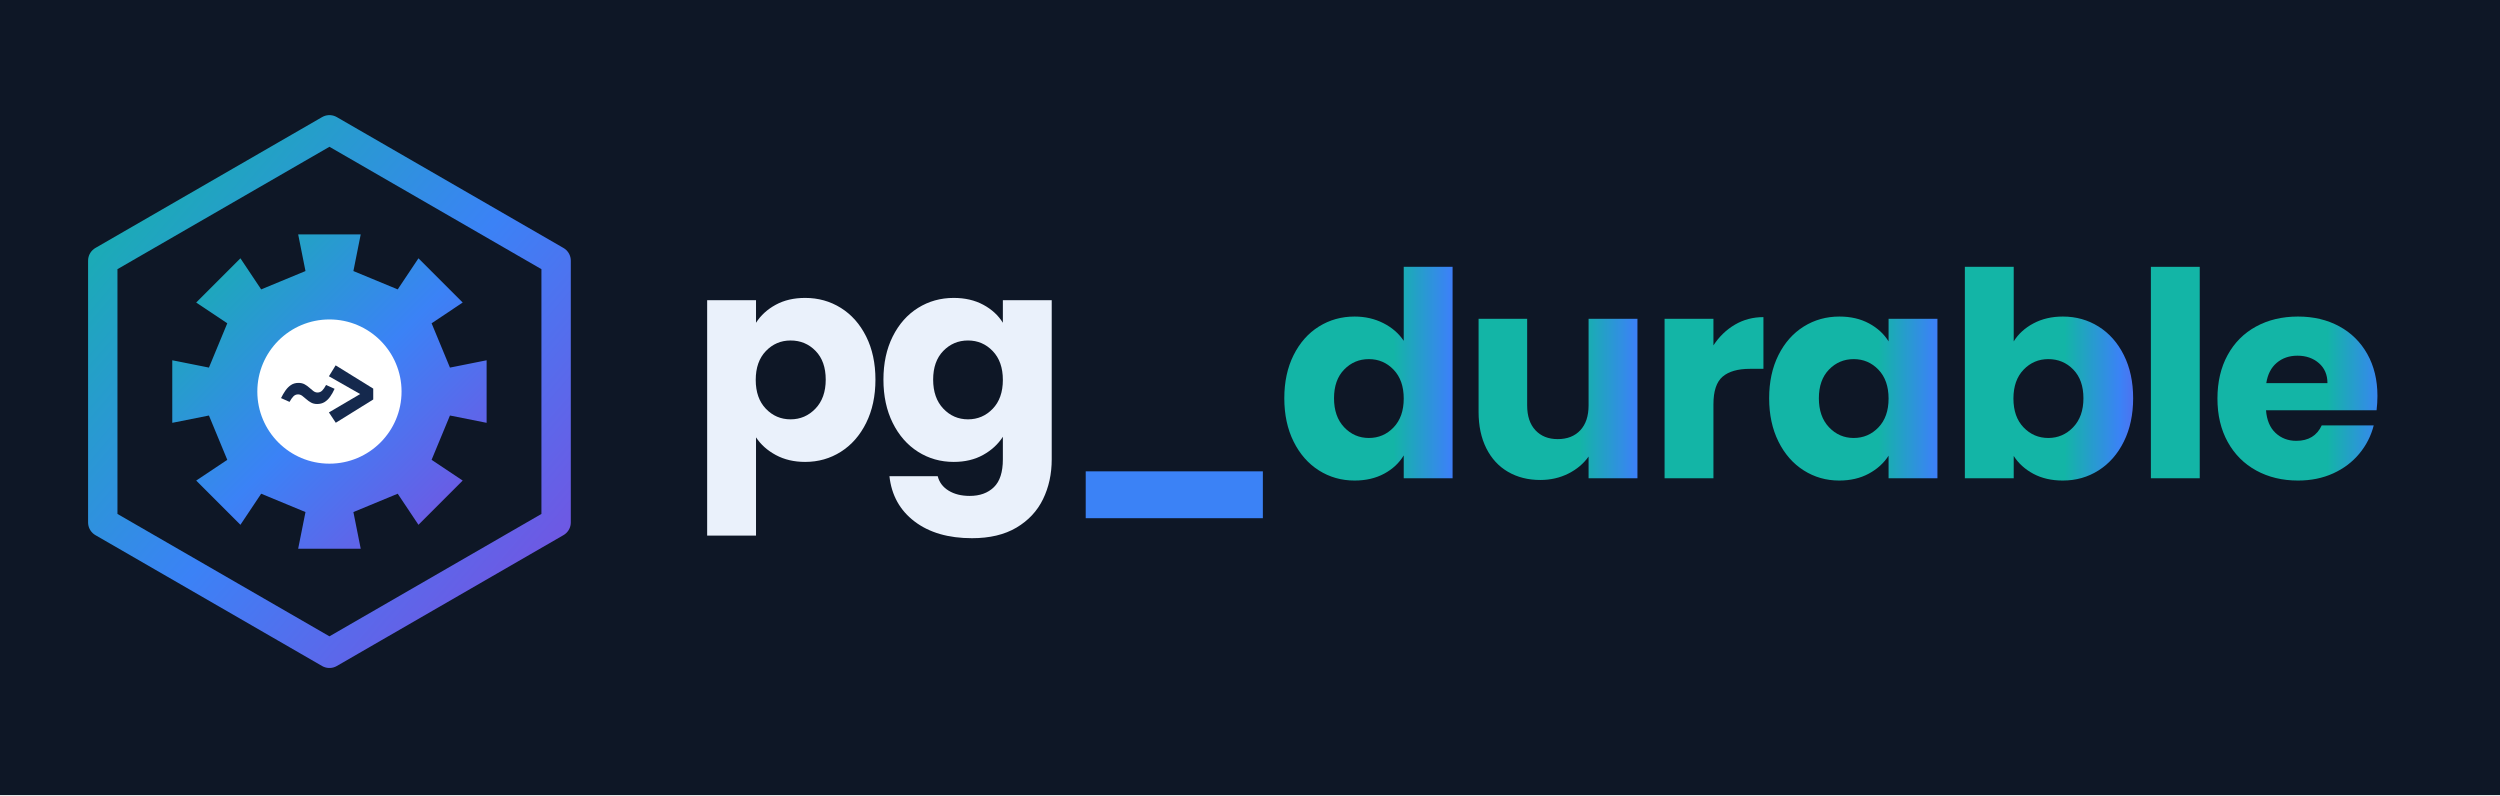
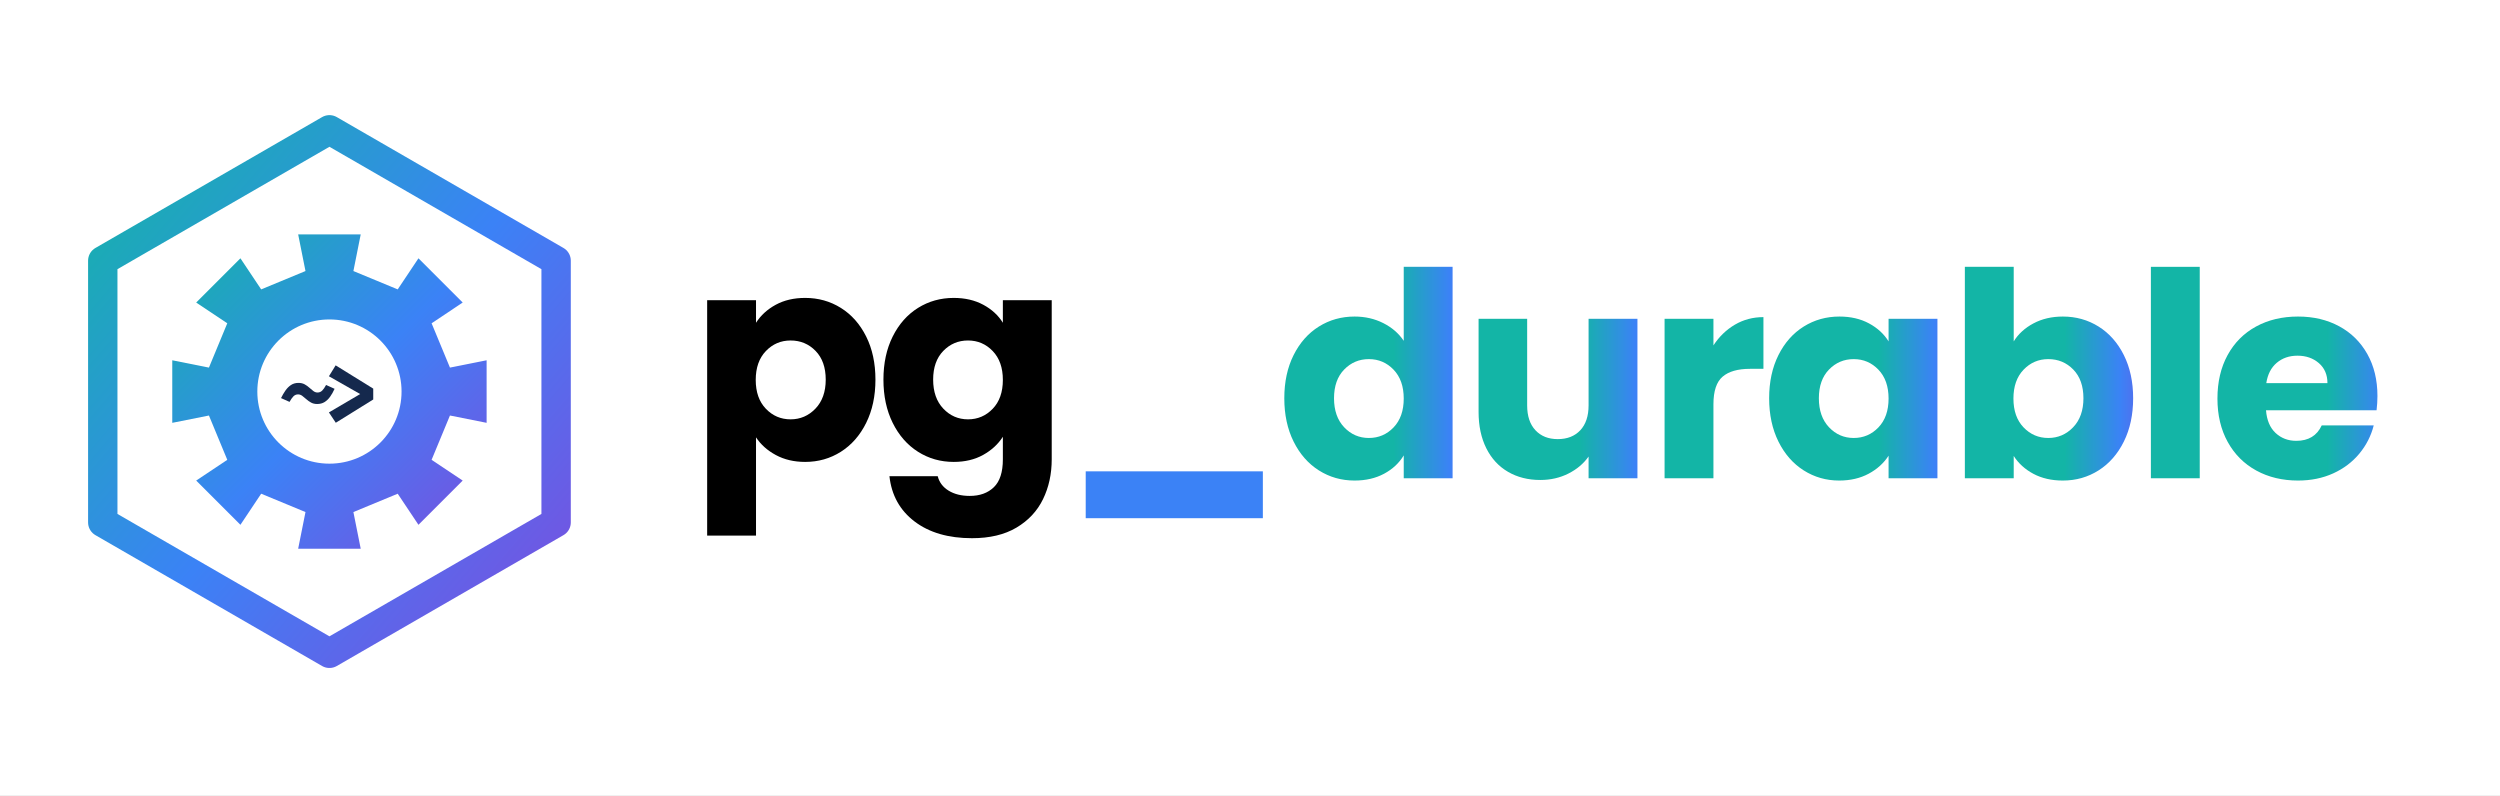
<svg xmlns="http://www.w3.org/2000/svg" viewBox="0 0 805 256">
  <defs>
    <linearGradient id="g" x1="0" y1="0" x2="1" y2="1">
      <stop offset="0%" stop-color="#13B5A6" />
      <stop offset="52%" stop-color="#3B82F6" />
      <stop offset="100%" stop-color="#7C4DDE" />
    </linearGradient>
    <linearGradient id="gt" gradientUnits="userSpaceOnUse" x1="411.0" y1="0" x2="765.5" y2="0">
      <stop offset="0%" stop-color="#13B5A6" />
      <stop offset="55%" stop-color="#3B82F6" />
      <stop offset="100%" stop-color="#7C4DDE" />
    </linearGradient>
  </defs>
-   <rect width="805" height="256" fill="#0E1726" />
+   <rect width="805" height="256" fill="#ffffff" />
  <g transform="translate(-4 16) scale(0.86)">
    <path d="M 128.00 30.00 L 212.87 79.00 L 212.87 177.00 L 128.00 226.00 L 43.13 177.00 L 43.13 79.00 Z" fill="none" stroke="url(#g)" stroke-width="11" stroke-linejoin="round" />
    <path d="M 119.03 82.88 L 116.29 69.15 L 139.71 69.15 L 136.97 82.88 L 153.56 89.75 L 161.33 78.11 L 177.89 94.67 L 166.25 102.44 L 173.12 119.03 L 186.85 116.29 L 186.85 139.71 L 173.12 136.97 L 166.25 153.56 L 177.89 161.33 L 161.33 177.89 L 153.56 166.25 L 136.97 173.12 L 139.71 186.85 L 116.29 186.85 L 119.03 173.12 L 102.44 166.25 L 94.67 177.89 L 78.11 161.33 L 89.75 153.56 L 82.88 136.97 L 69.15 139.71 L 69.15 116.29 L 82.88 119.03 L 89.75 102.44 L 78.11 94.67 L 94.67 78.11 L 102.44 89.75 Z" fill="url(#g)" />
    <circle cx="128" cy="128" r="27" fill="#ffffff" />
    <path transform="translate(109.10 140.24) scale(0.018 -0.018)" d="M406 860Q480 860 534.5 830.0Q589 800 632.5 760.0Q676 720 716.5 690.0Q757 660 802 660Q859 660 899.5 700.5Q940 741 980 817L1157 737Q1115 644 1064.5 573.0Q1014 502 948.5 461.5Q883 421 794 421Q722 421 667.5 451.0Q613 481 569.0 521.0Q525 561 484.0 591.0Q443 621 398 621Q340 621 299.5 579.0Q259 537 220 465L43 544Q84 628 134.0 700.0Q184 772 250.0 816.0Q316 860 406 860Z" fill="#15294D" />
    <path transform="translate(125.30 140.24) scale(0.018 -0.018)" d="M279 1225 1061 741V515L282 31L139 246L789 628L139 998Z" fill="#15294D" />
  </g>
-   <path transform="translate(222.00 148.00) scale(0.092 -0.092)" d="M405 566Q474 566 530.0 531.0Q586 496 618.5 431.0Q651 366 651 280Q651 194 618.5 128.5Q586 63 530.0 27.5Q474 -8 405 -8Q347 -8 302.5 16.0Q258 40 233 78V-266H62V558H233V479Q258 518 302.0 542.0Q346 566 405 566ZM354 417Q303 417 267.5 380.0Q232 343 232 279Q232 215 267.5 178.0Q303 141 354 141Q405 141 441.0 178.5Q477 216 477 280Q477 344 441.5 380.5Q406 417 354 417Z" fill="#EAF1FB" />
-   <path transform="translate(281.89 148.00) scale(0.092 -0.092)" d="M446 479V558H617V1Q617 -76 586.5 -138.5Q556 -201 493.5 -238.0Q431 -275 338 -275Q214 -275 137.0 -216.5Q60 -158 49 -58H218Q226 -90 256.0 -108.5Q286 -127 330 -127Q383 -127 414.5 -96.5Q446 -66 446 1V80Q421 41 377.0 16.5Q333 -8 274 -8Q205 -8 149.0 27.5Q93 63 60.5 128.5Q28 194 28 280Q28 366 60.5 431.0Q93 496 149.0 531.0Q205 566 274 566Q333 566 377.5 542.0Q422 518 446 479ZM324 417Q273 417 237.5 380.5Q202 344 202 280Q202 216 237.5 178.5Q273 141 324 141Q375 141 410.5 178.0Q446 215 446 279Q446 343 410.5 380.0Q375 417 324 417Z" fill="#EAF1FB" />
+   <path transform="translate(222.00 148.00) scale(0.092 -0.092)" d="M405 566Q474 566 530.0 531.0Q586 496 618.5 431.0Q651 366 651 280Q651 194 618.5 128.5Q586 63 530.0 27.5Q474 -8 405 -8Q347 -8 302.5 16.0Q258 40 233 78V-266H62V558H233V479Q258 518 302.0 542.0Q346 566 405 566ZM354 417Q303 417 267.5 380.0Q232 343 232 279Q232 215 267.5 178.0Q303 141 354 141Q405 141 441.0 178.5Q477 216 477 280Q477 344 441.5 380.5Q406 417 354 417Z" fill="#000000" />
+   <path transform="translate(281.89 148.00) scale(0.092 -0.092)" d="M446 479V558H617V1Q617 -76 586.5 -138.5Q556 -201 493.5 -238.0Q431 -275 338 -275Q214 -275 137.0 -216.5Q60 -158 49 -58H218Q226 -90 256.0 -108.5Q286 -127 330 -127Q383 -127 414.5 -96.5Q446 -66 446 1V80Q421 41 377.0 16.5Q333 -8 274 -8Q205 -8 149.0 27.5Q93 63 60.5 128.5Q28 194 28 280Q28 366 60.5 431.0Q93 496 149.0 531.0Q205 566 274 566Q333 566 377.5 542.0Q422 518 446 479ZM324 417Q273 417 237.5 380.5Q202 344 202 280Q202 216 237.5 178.5Q273 141 324 141Q375 141 410.5 178.0Q446 215 446 279Q446 343 410.5 380.0Q375 417 324 417Z" fill="#000000" />
  <path transform="translate(341.78 148.00) scale(0.092 -0.092)" d="M705 -41V-205H85V-41Z" fill="#3B82F6" />
  <path transform="translate(410.97 154.00) scale(0.092 -0.092)" d="M274 566Q329 566 374.5 543.0Q420 520 446 481V740H617V0H446V80Q422 40 377.5 16.0Q333 -8 274 -8Q205 -8 149.0 27.5Q93 63 60.5 128.5Q28 194 28 280Q28 366 60.5 431.0Q93 496 149.0 531.0Q205 566 274 566ZM324 417Q273 417 237.5 380.5Q202 344 202 280Q202 216 237.5 178.5Q273 141 324 141Q375 141 410.5 178.0Q446 215 446 279Q446 343 410.5 380.0Q375 417 324 417Z" fill="url(#gt)" />
  <path transform="translate(470.86 154.00) scale(0.092 -0.092)" d="M613 558V0H442V76Q416 39 371.5 16.5Q327 -6 273 -6Q209 -6 160.0 22.5Q111 51 84.0 105.0Q57 159 57 232V558H227V255Q227 199 256.0 168.0Q285 137 334 137Q384 137 413.0 168.0Q442 199 442 255V558Z" fill="url(#gt)" />
  <path transform="translate(530.29 154.00) scale(0.092 -0.092)" d="M408 564V383H361Q297 383 265.0 355.5Q233 328 233 259V0H62V558H233V465Q263 511 308.0 537.5Q353 564 408 564Z" fill="url(#gt)" />
  <path transform="translate(567.09 154.00) scale(0.092 -0.092)" d="M274 566Q333 566 377.5 542.0Q422 518 446 479V558H617V0H446V79Q421 40 376.5 16.0Q332 -8 273 -8Q205 -8 149.0 27.5Q93 63 60.5 128.5Q28 194 28 280Q28 366 60.5 431.0Q93 496 149.0 531.0Q205 566 274 566ZM324 417Q273 417 237.5 380.5Q202 344 202 280Q202 216 237.5 178.5Q273 141 324 141Q375 141 410.5 178.0Q446 215 446 279Q446 343 410.5 380.0Q375 417 324 417Z" fill="url(#gt)" />
  <path transform="translate(626.98 154.00) scale(0.092 -0.092)" d="M405 566Q474 566 530.0 531.0Q586 496 618.5 431.0Q651 366 651 280Q651 194 618.5 128.5Q586 63 530.0 27.5Q474 -8 405 -8Q346 -8 302.0 15.5Q258 39 233 78V0H62V740H233V479Q257 518 302.0 542.0Q347 566 405 566ZM354 417Q303 417 267.5 380.0Q232 343 232 279Q232 215 267.5 178.0Q303 141 354 141Q405 141 441.0 178.5Q477 216 477 280Q477 344 441.5 380.5Q406 417 354 417Z" fill="url(#gt)" />
  <path transform="translate(686.88 154.00) scale(0.092 -0.092)" d="M233 740V0H62V740Z" fill="url(#gt)" />
  <path transform="translate(711.44 154.00) scale(0.092 -0.092)" d="M585 238H198Q202 186 231.5 158.5Q261 131 304 131Q368 131 393 185H575Q561 130 524.5 86.0Q488 42 433.0 17.0Q378 -8 310 -8Q228 -8 164.0 27.0Q100 62 64.0 127.0Q28 192 28 279Q28 366 63.5 431.0Q99 496 163.0 531.0Q227 566 310 566Q391 566 454.0 532.0Q517 498 552.5 435.0Q588 372 588 288Q588 264 585 238ZM413 333Q413 377 383.0 403.0Q353 429 308 429Q265 429 235.5 404.0Q206 379 199 333Z" fill="url(#gt)" />
</svg>
